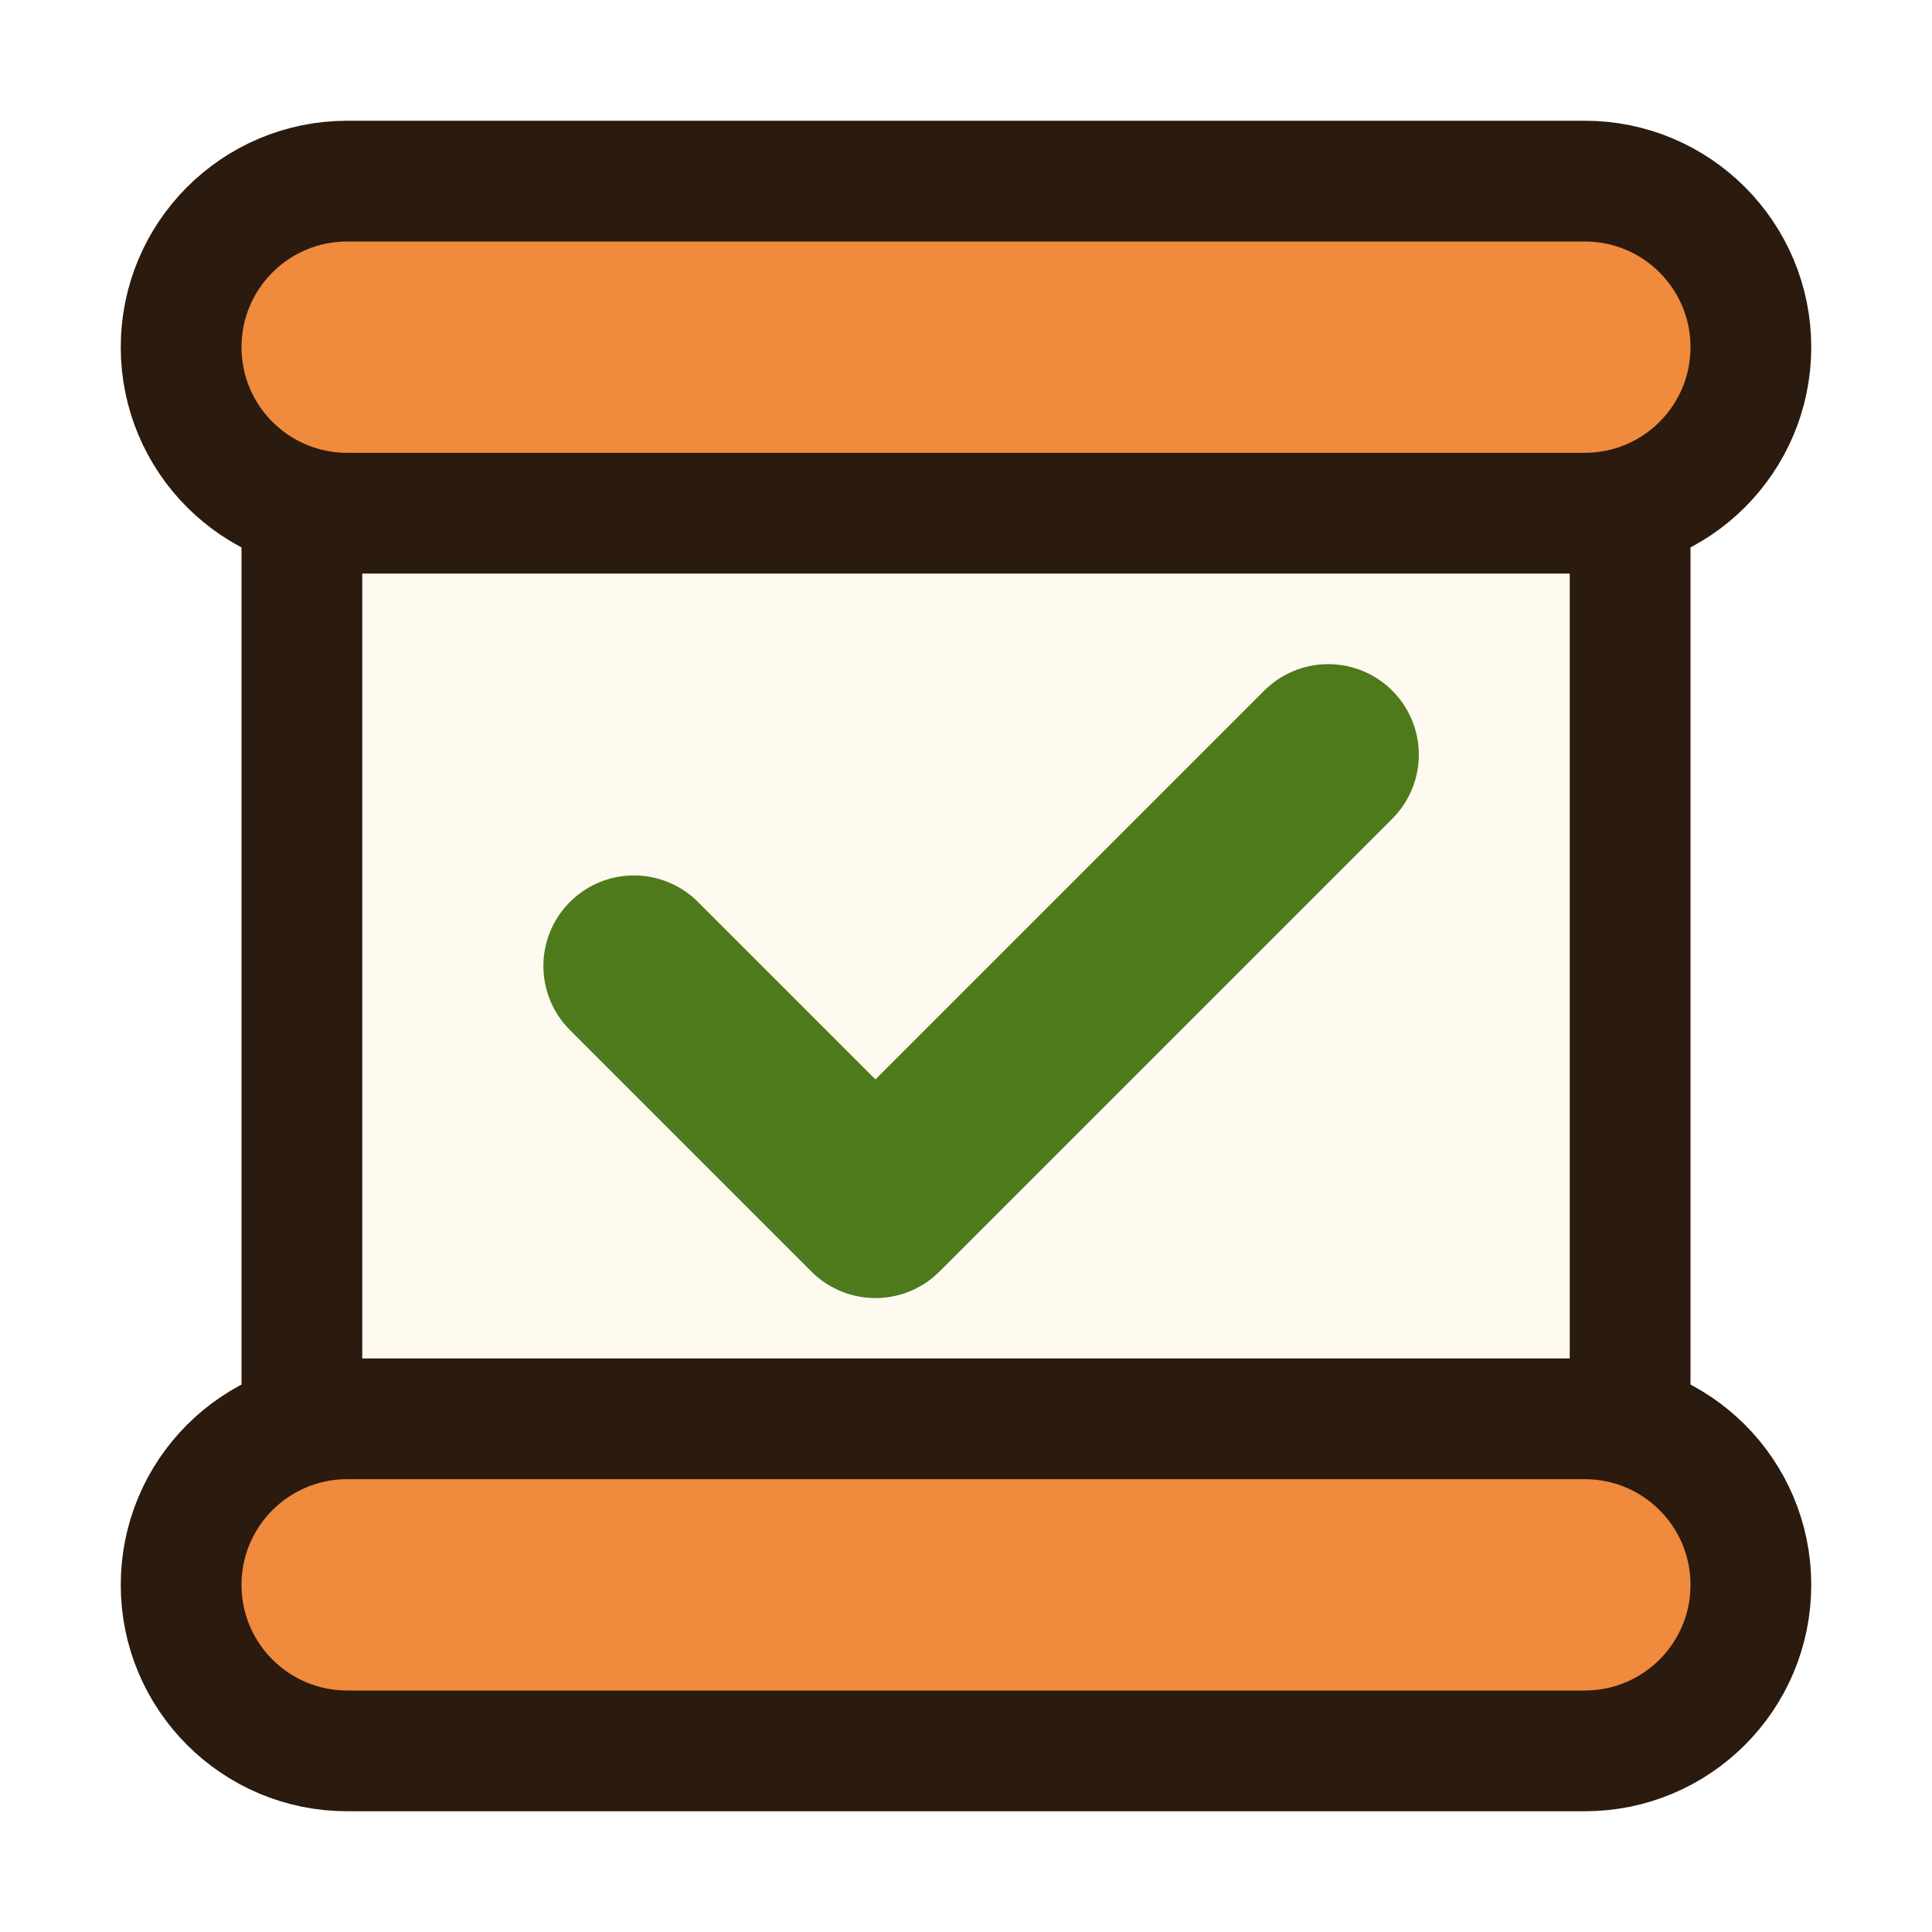
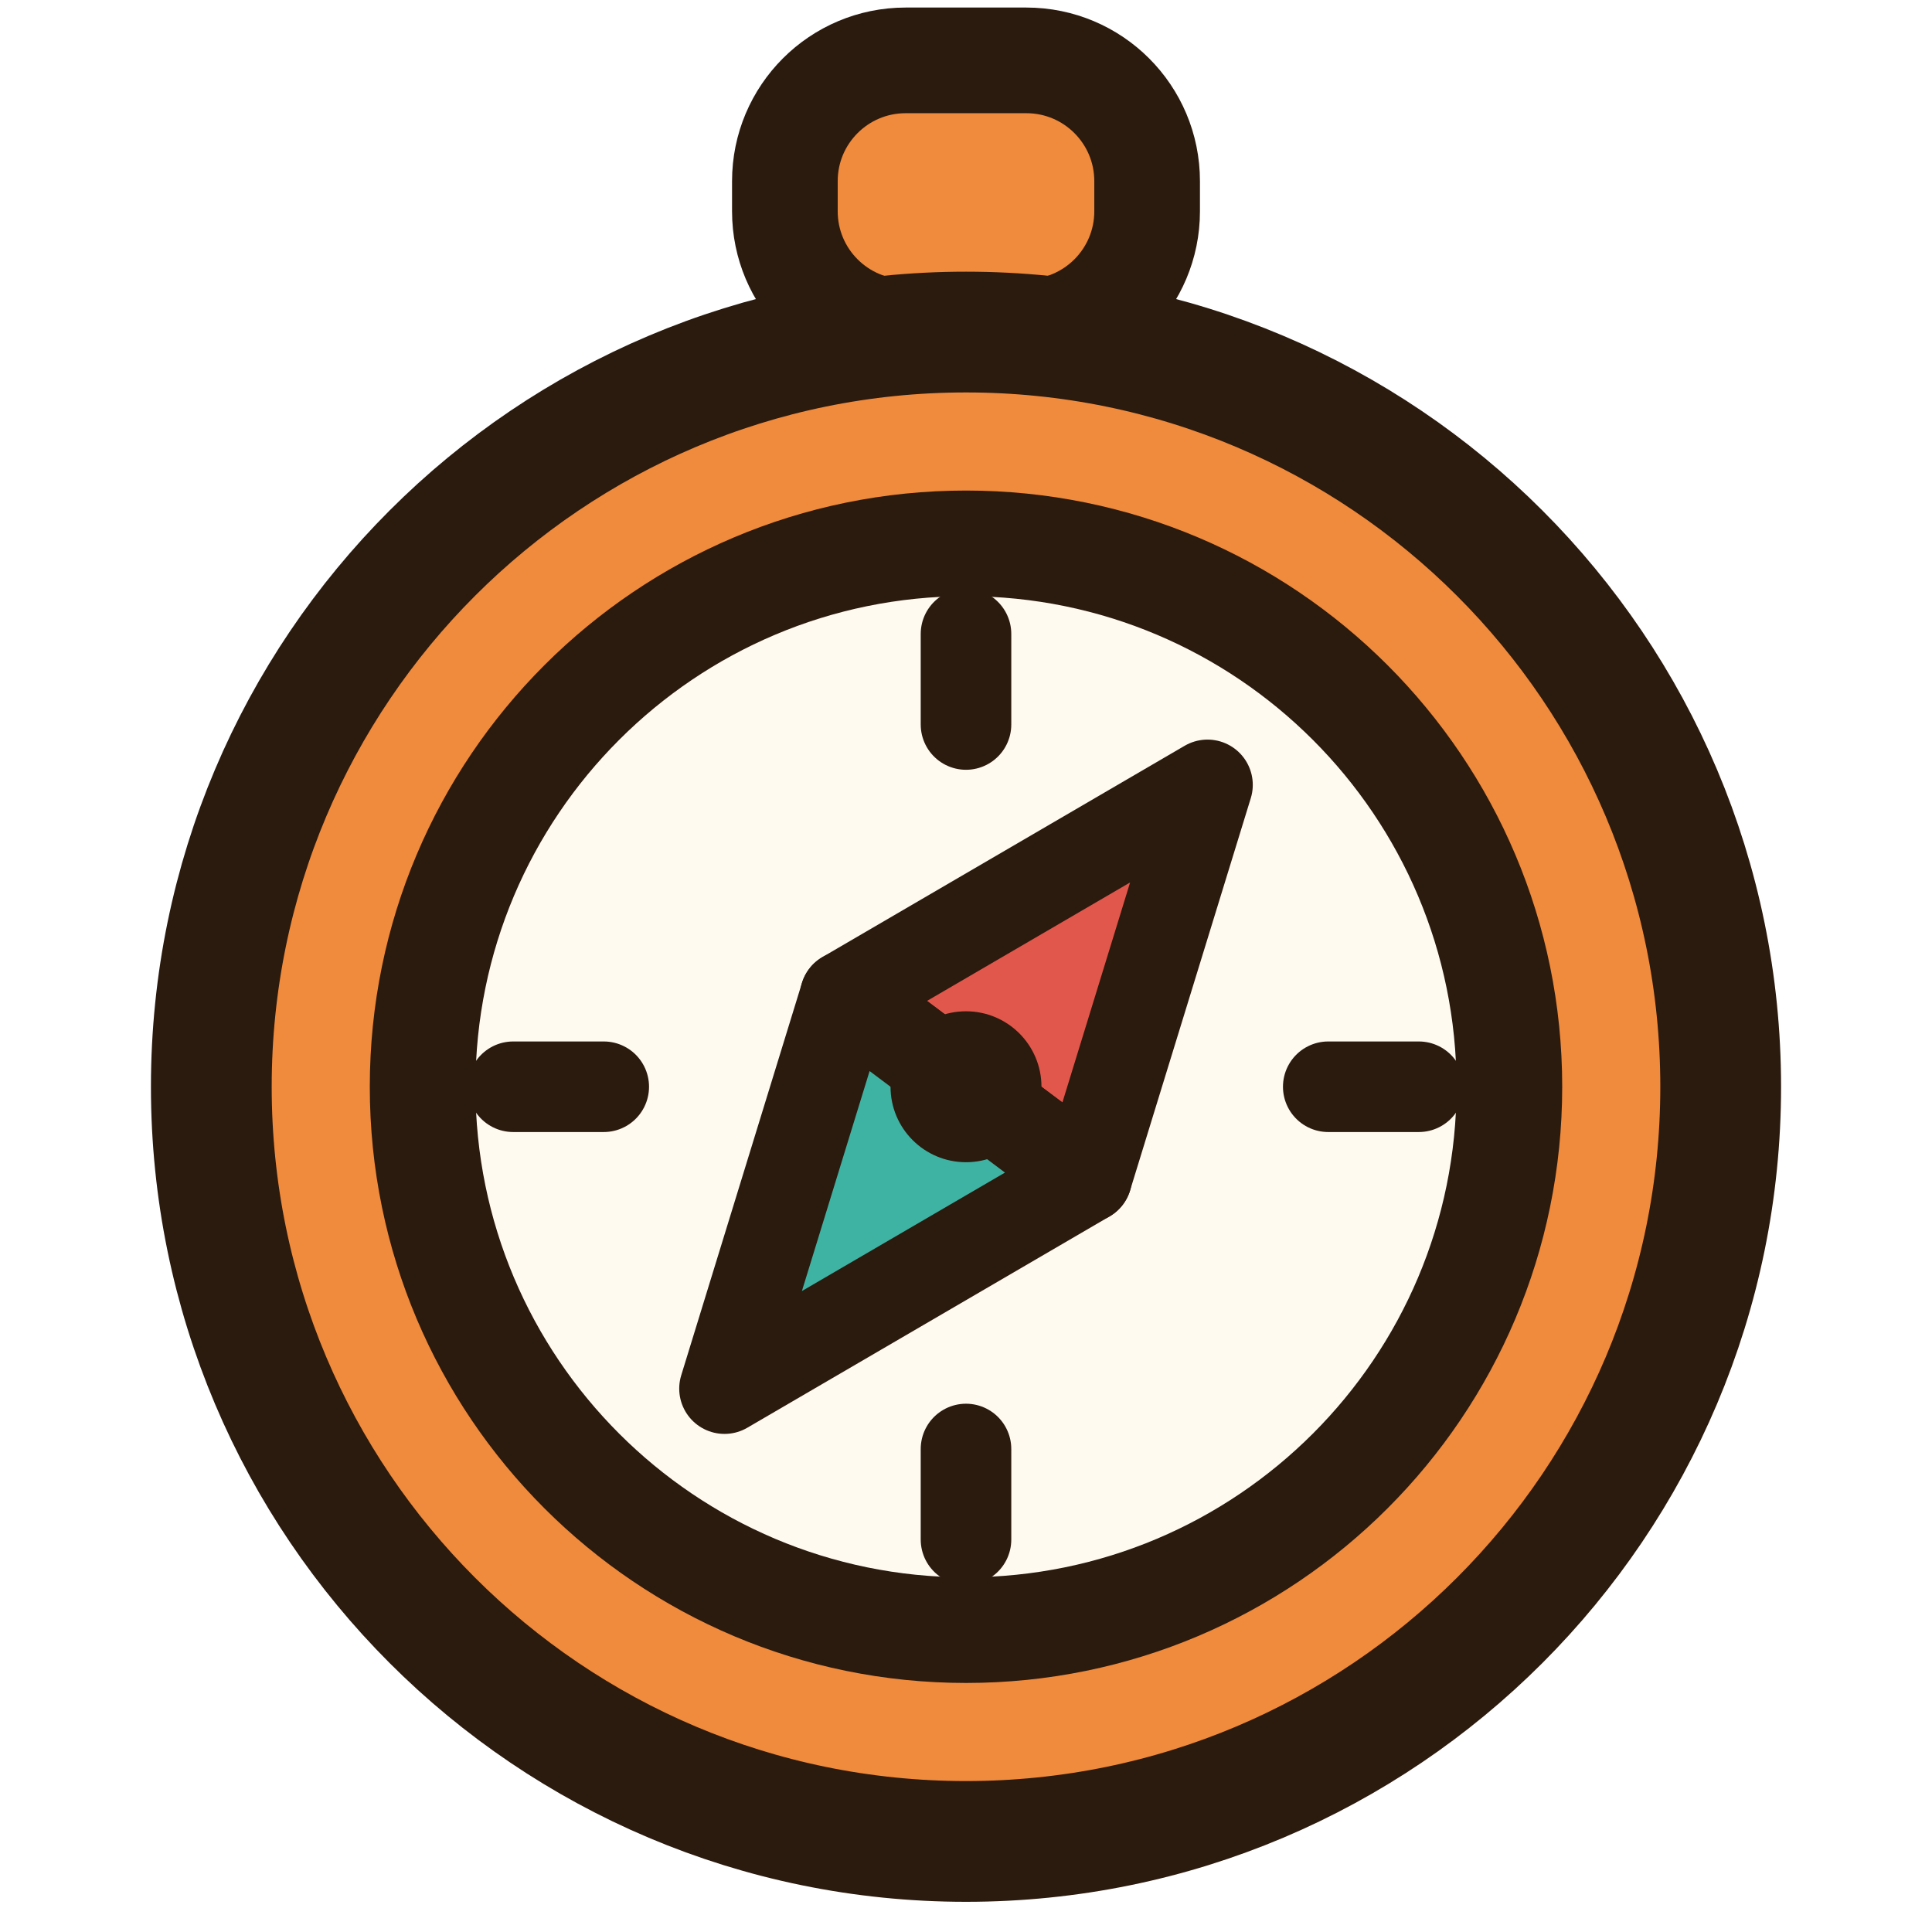
<svg xmlns="http://www.w3.org/2000/svg" viewBox="0 0 64 64">
-   <rect x="10" y="10" width="44" height="44" rx="6" fill="#fffaf0" stroke="#2b1a0e" stroke-width="4" />
-   <rect x="6" y="6" width="52" height="11" rx="5.5" fill="#f08a3c" stroke="#2b1a0e" stroke-width="4" />
-   <rect x="6" y="47" width="52" height="11" rx="5.5" fill="#f08a3c" stroke="#2b1a0e" stroke-width="4" />
-   <path d="M21 32l8 8 15-15" fill="none" stroke="#4e7a1c" stroke-width="6" stroke-linecap="round" stroke-linejoin="round" />
+   <rect x="26" y="2" width="12" height="9" rx="4" fill="#f08a3c" stroke="#2b1a0e" stroke-width="3.5" />
+   <circle cx="32" cy="36" r="25" fill="#f08a3c" stroke="#2b1a0e" stroke-width="4" />
+   <circle cx="32" cy="36" r="18" fill="#fffaf0" stroke="#2b1a0e" stroke-width="3.5" />
+   <path d="M32 21v3M32 48v3M17 36h3M44 36h3" stroke="#2b1a0e" stroke-width="3" stroke-linecap="round" />
+   <path d="M40 26L36 39 28 33z" fill="#e2574c" stroke="#2b1a0e" stroke-width="3" stroke-linejoin="round" />
+   <path d="M24 46l4-13 8 6z" fill="#3fb3a3" stroke="#2b1a0e" stroke-width="3" stroke-linejoin="round" />
+   <circle cx="32" cy="36" r="2.5" fill="#2b1a0e" />
</svg>
